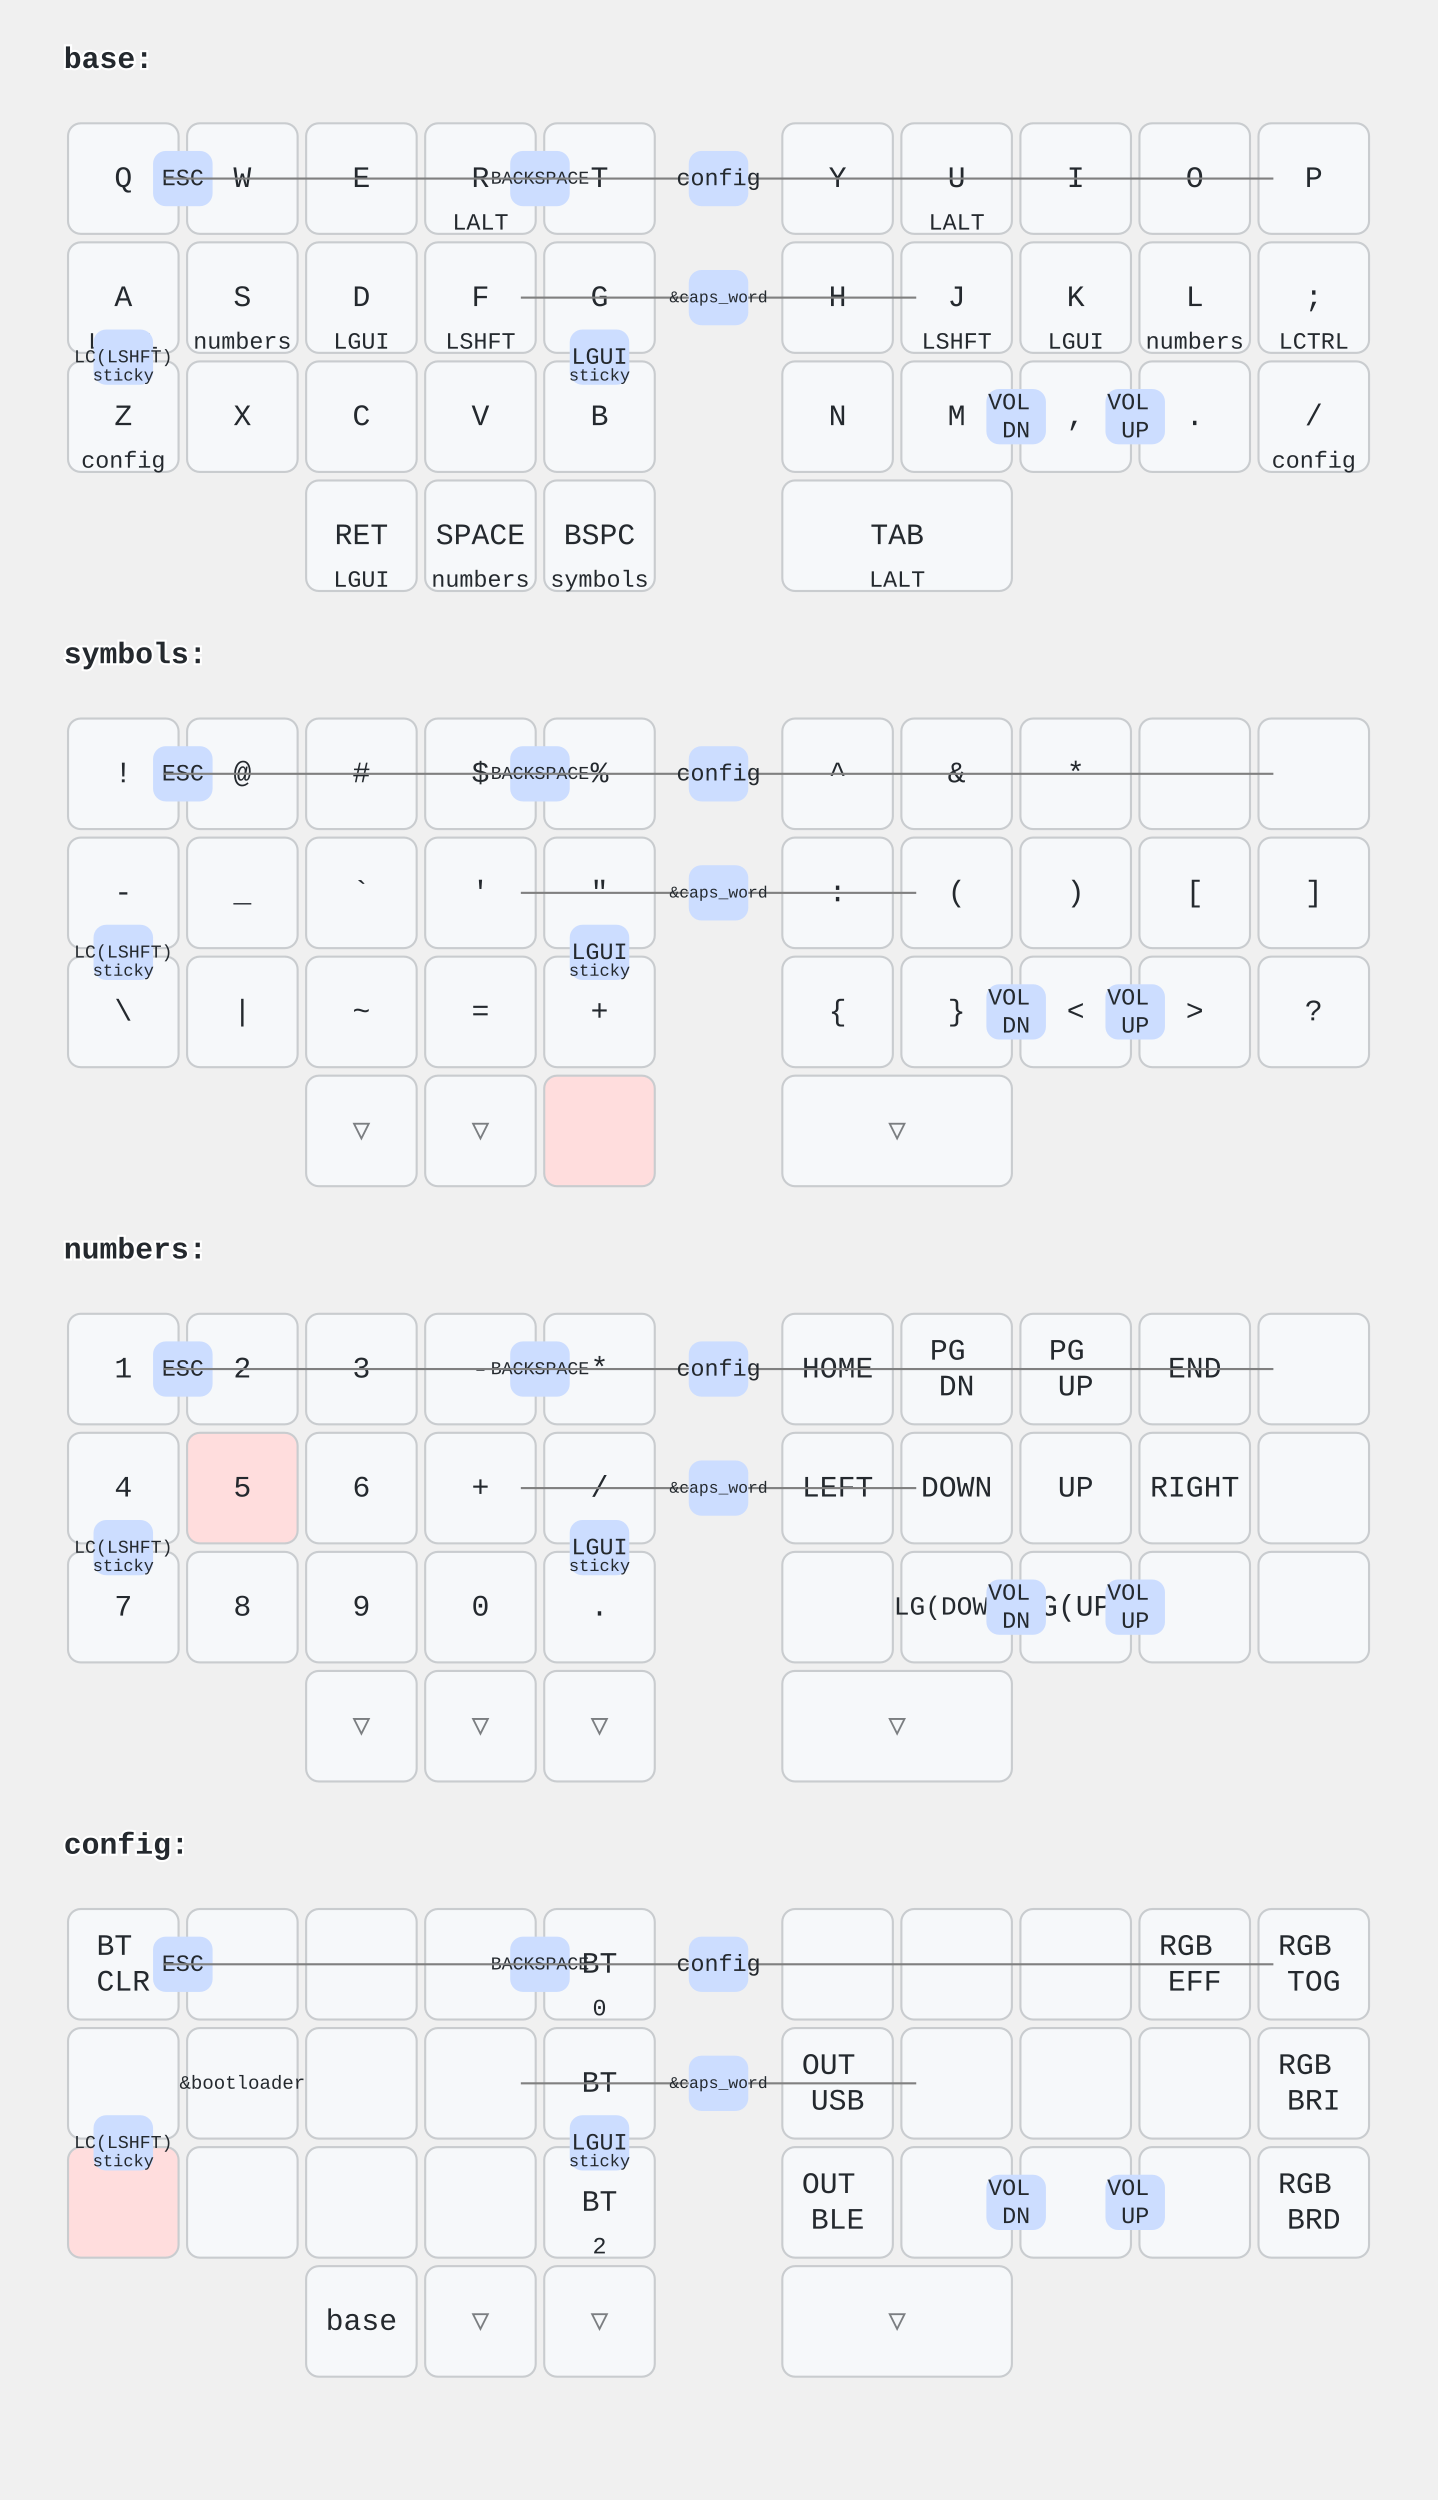
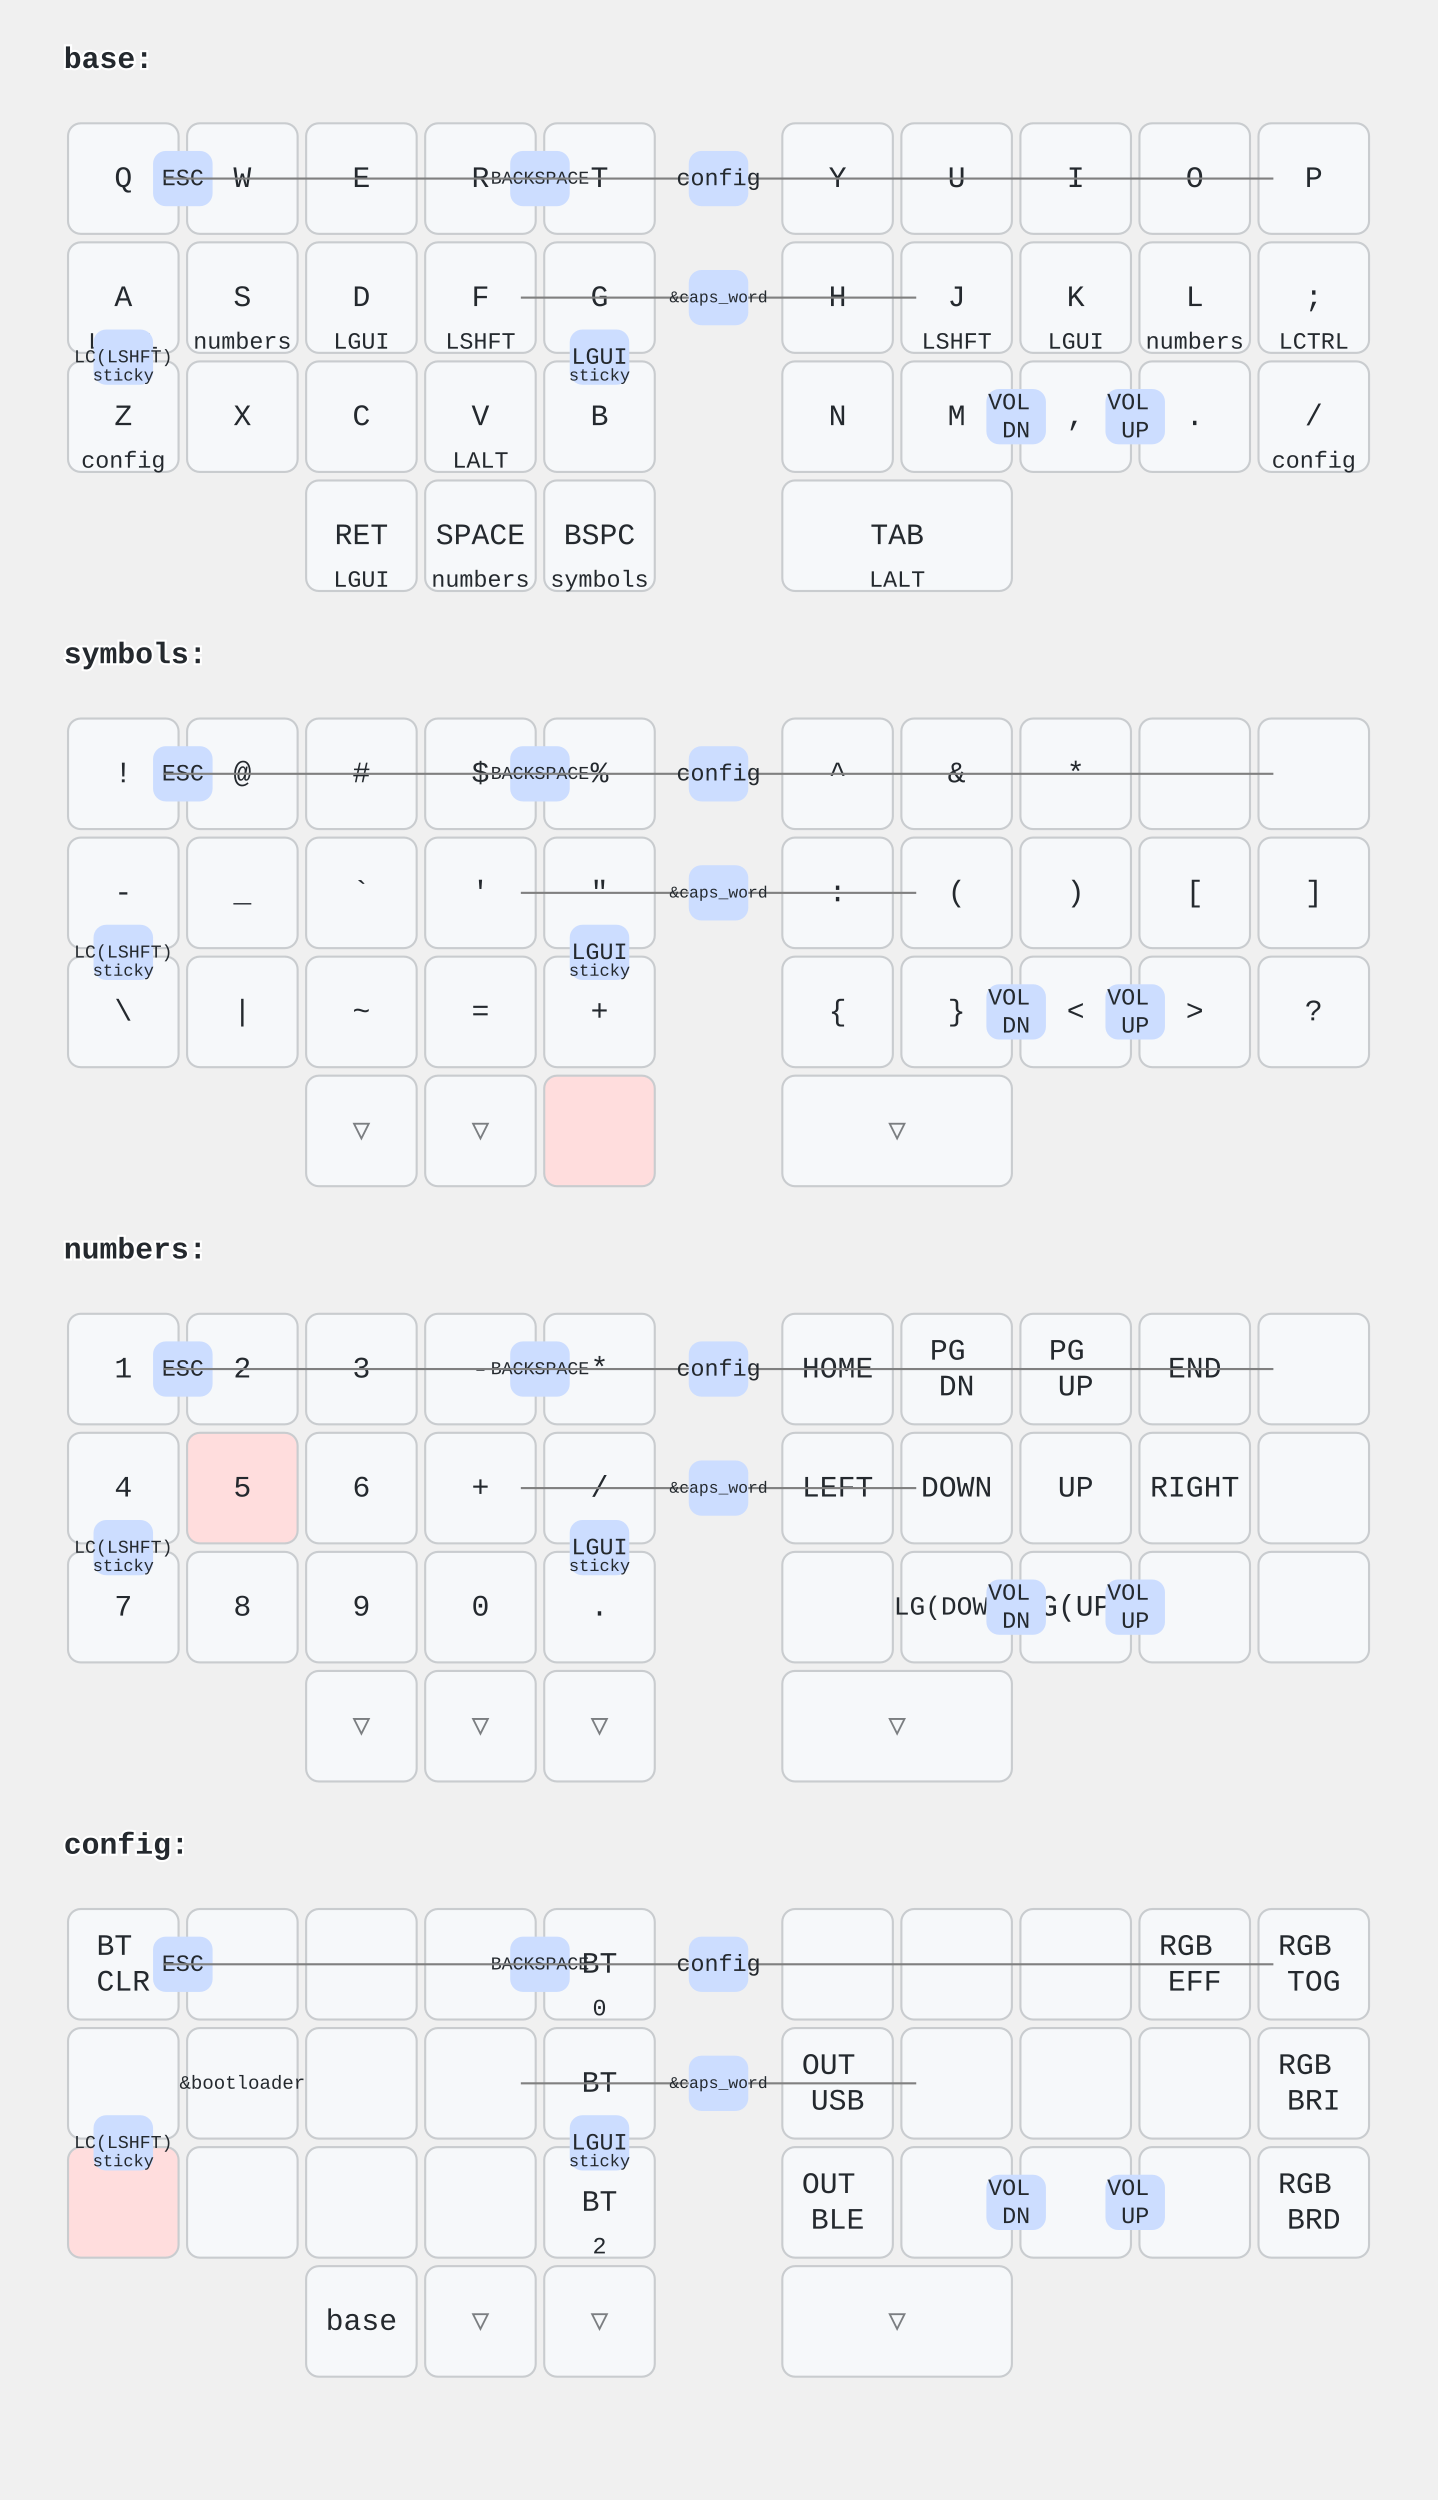
<svg xmlns="http://www.w3.org/2000/svg" width="676" height="1176" viewBox="0 0 676 1176" class="keymap">
  <style>/* inherit to force styles through use tags */
svg path {
    fill: inherit;
}

/* font and background color specifications */
svg.keymap {
    font-family: SFMono-Regular,Consolas,Liberation Mono,Menlo,monospace;
    font-size: 14px;
    font-kerning: normal;
    text-rendering: optimizeLegibility;
    fill: #24292e;
}

/* default key styling */
rect.key {
    fill: #f6f8fa;
    stroke: #c9cccf;
    stroke-width: 1;
}

/* default key side styling, only used is draw_key_sides is set */
rect.side {
    filter: brightness(90%);
}

/* color accent for combo boxes */
rect.combo, rect.combo-separate {
    fill: #cdf;
}

/* color accent for held keys */
rect.held, rect.combo.held {
    fill: #fdd;
}

/* color accent for ghost (optional) keys */
rect.ghost, rect.combo.ghost {
    stroke-dasharray: 4, 4;
    stroke-width: 2;
}

text {
    text-anchor: middle;
    dominant-baseline: middle;
}

/* styling for layer labels */
text.label {
    font-weight: bold;
    text-anchor: start;
    stroke: white;
    stroke-width: 2;
    paint-order: stroke;
}

/* styling for combo tap, and key hold/shifted label text */
text.combo, text.hold, text.shifted {
    font-size: 11px;
}

text.hold {
    text-anchor: middle;
    dominant-baseline: auto;
}

text.shifted {
    text-anchor: middle;
    dominant-baseline: hanging;
}

/* styling for hold/shifted label text in combo box */
text.combo.hold, text.combo.shifted {
    font-size: 8px;
}

/* lighter symbol for transparent keys */
text.trans {
    fill: #7b7e81;
}

/* styling for combo dendrons */
path.combo {
    stroke-width: 1;
    stroke: gray;
    fill: none;
}

/* Start Tabler Icons Cleanup */
/* cannot use height/width with glyphs */
.icon-tabler &gt; path {
    fill: inherit;
    stroke: inherit;
    stroke-width: 2;
}
/* hide tabler's default box */
.icon-tabler &gt; path[stroke="none"][fill="none"] {
    visibility: hidden;
}
/* End Tabler Icons Cleanup */
</style>
  <g transform="translate(30, 0)" class="layer-base">
    <text x="0" y="28" class="label">base:</text>
    <g transform="translate(0, 56)">
      <g transform="translate(28, 28)" class="key keypos-0">
        <rect rx="6" ry="6" x="-26" y="-26" width="52" height="52" class="key" />
        <text x="0" y="0" class="key tap">Q</text>
      </g>
      <g transform="translate(84, 28)" class="key keypos-1">
        <rect rx="6" ry="6" x="-26" y="-26" width="52" height="52" class="key" />
        <text x="0" y="0" class="key tap">W</text>
      </g>
      <g transform="translate(140, 28)" class="key keypos-2">
        <rect rx="6" ry="6" x="-26" y="-26" width="52" height="52" class="key" />
        <text x="0" y="0" class="key tap">E</text>
      </g>
      <g transform="translate(196, 28)" class="key keypos-3">
        <rect rx="6" ry="6" x="-26" y="-26" width="52" height="52" class="key" />
        <text x="0" y="0" class="key tap">R</text>
-         <text x="0" y="24" class="key hold">LALT</text>
      </g>
      <g transform="translate(252, 28)" class="key keypos-4">
        <rect rx="6" ry="6" x="-26" y="-26" width="52" height="52" class="key" />
        <text x="0" y="0" class="key tap">T</text>
      </g>
      <g transform="translate(364, 28)" class="key keypos-5">
        <rect rx="6" ry="6" x="-26" y="-26" width="52" height="52" class="key" />
        <text x="0" y="0" class="key tap">Y</text>
      </g>
      <g transform="translate(420, 28)" class="key keypos-6">
        <rect rx="6" ry="6" x="-26" y="-26" width="52" height="52" class="key" />
        <text x="0" y="0" class="key tap">U</text>
-         <text x="0" y="24" class="key hold">LALT</text>
      </g>
      <g transform="translate(476, 28)" class="key keypos-7">
        <rect rx="6" ry="6" x="-26" y="-26" width="52" height="52" class="key" />
        <text x="0" y="0" class="key tap">I</text>
      </g>
      <g transform="translate(532, 28)" class="key keypos-8">
        <rect rx="6" ry="6" x="-26" y="-26" width="52" height="52" class="key" />
        <text x="0" y="0" class="key tap">O</text>
      </g>
      <g transform="translate(588, 28)" class="key keypos-9">
        <rect rx="6" ry="6" x="-26" y="-26" width="52" height="52" class="key" />
        <text x="0" y="0" class="key tap">P</text>
      </g>
      <g transform="translate(28, 84)" class="key keypos-10">
        <rect rx="6" ry="6" x="-26" y="-26" width="52" height="52" class="key" />
        <text x="0" y="0" class="key tap">A</text>
        <text x="0" y="24" class="key hold">LCTRL</text>
      </g>
      <g transform="translate(84, 84)" class="key keypos-11">
        <rect rx="6" ry="6" x="-26" y="-26" width="52" height="52" class="key" />
        <text x="0" y="0" class="key tap">S</text>
        <text x="0" y="24" class="key hold">numbers</text>
      </g>
      <g transform="translate(140, 84)" class="key keypos-12">
        <rect rx="6" ry="6" x="-26" y="-26" width="52" height="52" class="key" />
        <text x="0" y="0" class="key tap">D</text>
        <text x="0" y="24" class="key hold">LGUI</text>
      </g>
      <g transform="translate(196, 84)" class="key keypos-13">
        <rect rx="6" ry="6" x="-26" y="-26" width="52" height="52" class="key" />
        <text x="0" y="0" class="key tap">F</text>
        <text x="0" y="24" class="key hold">LSHFT</text>
      </g>
      <g transform="translate(252, 84)" class="key keypos-14">
        <rect rx="6" ry="6" x="-26" y="-26" width="52" height="52" class="key" />
        <text x="0" y="0" class="key tap">G</text>
      </g>
      <g transform="translate(364, 84)" class="key keypos-15">
        <rect rx="6" ry="6" x="-26" y="-26" width="52" height="52" class="key" />
        <text x="0" y="0" class="key tap">H</text>
      </g>
      <g transform="translate(420, 84)" class="key keypos-16">
        <rect rx="6" ry="6" x="-26" y="-26" width="52" height="52" class="key" />
        <text x="0" y="0" class="key tap">J</text>
        <text x="0" y="24" class="key hold">LSHFT</text>
      </g>
      <g transform="translate(476, 84)" class="key keypos-17">
        <rect rx="6" ry="6" x="-26" y="-26" width="52" height="52" class="key" />
        <text x="0" y="0" class="key tap">K</text>
        <text x="0" y="24" class="key hold">LGUI</text>
      </g>
      <g transform="translate(532, 84)" class="key keypos-18">
        <rect rx="6" ry="6" x="-26" y="-26" width="52" height="52" class="key" />
        <text x="0" y="0" class="key tap">L</text>
        <text x="0" y="24" class="key hold">numbers</text>
      </g>
      <g transform="translate(588, 84)" class="key keypos-19">
        <rect rx="6" ry="6" x="-26" y="-26" width="52" height="52" class="key" />
        <text x="0" y="0" class="key tap">;</text>
        <text x="0" y="24" class="key hold">LCTRL</text>
      </g>
      <g transform="translate(28, 140)" class="key keypos-20">
        <rect rx="6" ry="6" x="-26" y="-26" width="52" height="52" class="key" />
        <text x="0" y="0" class="key tap">Z</text>
        <text x="0" y="24" class="key hold">config</text>
      </g>
      <g transform="translate(84, 140)" class="key keypos-21">
        <rect rx="6" ry="6" x="-26" y="-26" width="52" height="52" class="key" />
        <text x="0" y="0" class="key tap">X</text>
      </g>
      <g transform="translate(140, 140)" class="key keypos-22">
        <rect rx="6" ry="6" x="-26" y="-26" width="52" height="52" class="key" />
        <text x="0" y="0" class="key tap">C</text>
      </g>
      <g transform="translate(196, 140)" class="key keypos-23">
        <rect rx="6" ry="6" x="-26" y="-26" width="52" height="52" class="key" />
        <text x="0" y="0" class="key tap">V</text>
+         <text x="0" y="24" class="key hold">LALT</text>
      </g>
      <g transform="translate(252, 140)" class="key keypos-24">
        <rect rx="6" ry="6" x="-26" y="-26" width="52" height="52" class="key" />
        <text x="0" y="0" class="key tap">B</text>
      </g>
      <g transform="translate(364, 140)" class="key keypos-25">
        <rect rx="6" ry="6" x="-26" y="-26" width="52" height="52" class="key" />
        <text x="0" y="0" class="key tap">N</text>
      </g>
      <g transform="translate(420, 140)" class="key keypos-26">
        <rect rx="6" ry="6" x="-26" y="-26" width="52" height="52" class="key" />
        <text x="0" y="0" class="key tap">M</text>
      </g>
      <g transform="translate(476, 140)" class="key keypos-27">
        <rect rx="6" ry="6" x="-26" y="-26" width="52" height="52" class="key" />
        <text x="0" y="0" class="key tap">,</text>
      </g>
      <g transform="translate(532, 140)" class="key keypos-28">
        <rect rx="6" ry="6" x="-26" y="-26" width="52" height="52" class="key" />
        <text x="0" y="0" class="key tap">.</text>
      </g>
      <g transform="translate(588, 140)" class="key keypos-29">
        <rect rx="6" ry="6" x="-26" y="-26" width="52" height="52" class="key" />
        <text x="0" y="0" class="key tap">/</text>
        <text x="0" y="24" class="key hold">config</text>
      </g>
      <g transform="translate(140, 196)" class="key keypos-30">
        <rect rx="6" ry="6" x="-26" y="-26" width="52" height="52" class="key" />
        <text x="0" y="0" class="key tap">RET</text>
        <text x="0" y="24" class="key hold">LGUI</text>
      </g>
      <g transform="translate(196, 196)" class="key keypos-31">
        <rect rx="6" ry="6" x="-26" y="-26" width="52" height="52" class="key" />
        <text x="0" y="0" class="key tap">SPACE</text>
        <text x="0" y="24" class="key hold">numbers</text>
      </g>
      <g transform="translate(252, 196)" class="key keypos-32">
        <rect rx="6" ry="6" x="-26" y="-26" width="52" height="52" class="key" />
        <text x="0" y="0" class="key tap">BSPC</text>
        <text x="0" y="24" class="key hold">symbols</text>
      </g>
      <g transform="translate(392, 196)" class="key keypos-33">
        <rect rx="6" ry="6" x="-54" y="-26" width="108" height="52" class="key" />
        <text x="0" y="0" class="key tap">TAB</text>
        <text x="0" y="24" class="key hold">LALT</text>
      </g>
      <g class="combo combopos-0">
        <rect rx="6" ry="6" x="42" y="15" width="28" height="26" class="combo" />
        <text x="56" y="28" class="combo tap">ESC</text>
      </g>
      <g class="combo combopos-1">
        <rect rx="6" ry="6" x="238" y="99" width="28" height="26" class="combo" />
        <text x="252" y="112" class="combo tap">LGUI</text>
        <text x="252" y="123" class="combo hold">sticky</text>
      </g>
      <g class="combo combopos-2">
        <rect rx="6" ry="6" x="210" y="15" width="28" height="26" class="combo" />
        <text x="224" y="28" class="combo tap">
          <tspan style="font-size: 78%">BACKSPACE</tspan>
        </text>
      </g>
      <g class="combo combopos-3">
        <rect rx="6" ry="6" x="434" y="127" width="28" height="26" class="combo" />
        <text x="448" y="140" class="combo tap">
          <tspan x="448" dy="-0.6em">VOL</tspan>
          <tspan x="448" dy="1.2em">DN</tspan>
        </text>
      </g>
      <g class="combo combopos-4">
        <rect rx="6" ry="6" x="490" y="127" width="28" height="26" class="combo" />
        <text x="504" y="140" class="combo tap">
          <tspan x="504" dy="-0.6em">VOL</tspan>
          <tspan x="504" dy="1.2em">UP</tspan>
        </text>
      </g>
      <g class="combo combopos-5">
        <path d="M308,84 l-93,0" class="combo" />
        <path d="M308,84 l93,0" class="combo" />
        <rect rx="6" ry="6" x="294" y="71" width="28" height="26" class="combo" />
        <text x="308" y="84" class="combo tap">
          <tspan style="font-size: 70%">&amp;caps_word</tspan>
        </text>
      </g>
      <g class="combo combopos-6">
        <rect rx="6" ry="6" x="14" y="99" width="28" height="26" class="combo" />
        <text x="28" y="112" class="combo tap">
          <tspan style="font-size: 78%">LC(LSHFT)</tspan>
        </text>
        <text x="28" y="123" class="combo hold">sticky</text>
      </g>
      <g class="combo combopos-7">
        <path d="M308,28 l-261,0" class="combo" />
        <path d="M308,28 l261,0" class="combo" />
        <rect rx="6" ry="6" x="294" y="15" width="28" height="26" class="combo" />
        <text x="308" y="28" class="combo tap">config</text>
      </g>
    </g>
  </g>
  <g transform="translate(30, 280)" class="layer-symbols">
    <text x="0" y="28" class="label">symbols:</text>
    <g transform="translate(0, 56)">
      <g transform="translate(28, 28)" class="key keypos-0">
        <rect rx="6" ry="6" x="-26" y="-26" width="52" height="52" class="key" />
        <text x="0" y="0" class="key tap">!</text>
      </g>
      <g transform="translate(84, 28)" class="key keypos-1">
        <rect rx="6" ry="6" x="-26" y="-26" width="52" height="52" class="key" />
        <text x="0" y="0" class="key tap">@</text>
      </g>
      <g transform="translate(140, 28)" class="key keypos-2">
        <rect rx="6" ry="6" x="-26" y="-26" width="52" height="52" class="key" />
        <text x="0" y="0" class="key tap">#</text>
      </g>
      <g transform="translate(196, 28)" class="key keypos-3">
        <rect rx="6" ry="6" x="-26" y="-26" width="52" height="52" class="key" />
        <text x="0" y="0" class="key tap">$</text>
      </g>
      <g transform="translate(252, 28)" class="key keypos-4">
        <rect rx="6" ry="6" x="-26" y="-26" width="52" height="52" class="key" />
        <text x="0" y="0" class="key tap">%</text>
      </g>
      <g transform="translate(364, 28)" class="key keypos-5">
        <rect rx="6" ry="6" x="-26" y="-26" width="52" height="52" class="key" />
        <text x="0" y="0" class="key tap">^</text>
      </g>
      <g transform="translate(420, 28)" class="key keypos-6">
        <rect rx="6" ry="6" x="-26" y="-26" width="52" height="52" class="key" />
        <text x="0" y="0" class="key tap">&amp;</text>
      </g>
      <g transform="translate(476, 28)" class="key keypos-7">
        <rect rx="6" ry="6" x="-26" y="-26" width="52" height="52" class="key" />
        <text x="0" y="0" class="key tap">*</text>
      </g>
      <g transform="translate(532, 28)" class="key keypos-8">
        <rect rx="6" ry="6" x="-26" y="-26" width="52" height="52" class="key" />
      </g>
      <g transform="translate(588, 28)" class="key keypos-9">
        <rect rx="6" ry="6" x="-26" y="-26" width="52" height="52" class="key" />
      </g>
      <g transform="translate(28, 84)" class="key keypos-10">
        <rect rx="6" ry="6" x="-26" y="-26" width="52" height="52" class="key" />
        <text x="0" y="0" class="key tap">-</text>
      </g>
      <g transform="translate(84, 84)" class="key keypos-11">
        <rect rx="6" ry="6" x="-26" y="-26" width="52" height="52" class="key" />
        <text x="0" y="0" class="key tap">_</text>
      </g>
      <g transform="translate(140, 84)" class="key keypos-12">
        <rect rx="6" ry="6" x="-26" y="-26" width="52" height="52" class="key" />
        <text x="0" y="0" class="key tap">`</text>
      </g>
      <g transform="translate(196, 84)" class="key keypos-13">
        <rect rx="6" ry="6" x="-26" y="-26" width="52" height="52" class="key" />
        <text x="0" y="0" class="key tap">'</text>
      </g>
      <g transform="translate(252, 84)" class="key keypos-14">
        <rect rx="6" ry="6" x="-26" y="-26" width="52" height="52" class="key" />
        <text x="0" y="0" class="key tap">"</text>
      </g>
      <g transform="translate(364, 84)" class="key keypos-15">
        <rect rx="6" ry="6" x="-26" y="-26" width="52" height="52" class="key" />
        <text x="0" y="0" class="key tap">:</text>
      </g>
      <g transform="translate(420, 84)" class="key keypos-16">
        <rect rx="6" ry="6" x="-26" y="-26" width="52" height="52" class="key" />
        <text x="0" y="0" class="key tap">(</text>
      </g>
      <g transform="translate(476, 84)" class="key keypos-17">
        <rect rx="6" ry="6" x="-26" y="-26" width="52" height="52" class="key" />
        <text x="0" y="0" class="key tap">)</text>
      </g>
      <g transform="translate(532, 84)" class="key keypos-18">
        <rect rx="6" ry="6" x="-26" y="-26" width="52" height="52" class="key" />
        <text x="0" y="0" class="key tap">[</text>
      </g>
      <g transform="translate(588, 84)" class="key keypos-19">
        <rect rx="6" ry="6" x="-26" y="-26" width="52" height="52" class="key" />
        <text x="0" y="0" class="key tap">]</text>
      </g>
      <g transform="translate(28, 140)" class="key keypos-20">
        <rect rx="6" ry="6" x="-26" y="-26" width="52" height="52" class="key" />
        <text x="0" y="0" class="key tap">\</text>
      </g>
      <g transform="translate(84, 140)" class="key keypos-21">
        <rect rx="6" ry="6" x="-26" y="-26" width="52" height="52" class="key" />
        <text x="0" y="0" class="key tap">|</text>
      </g>
      <g transform="translate(140, 140)" class="key keypos-22">
        <rect rx="6" ry="6" x="-26" y="-26" width="52" height="52" class="key" />
        <text x="0" y="0" class="key tap">~</text>
      </g>
      <g transform="translate(196, 140)" class="key keypos-23">
        <rect rx="6" ry="6" x="-26" y="-26" width="52" height="52" class="key" />
        <text x="0" y="0" class="key tap">=</text>
      </g>
      <g transform="translate(252, 140)" class="key keypos-24">
        <rect rx="6" ry="6" x="-26" y="-26" width="52" height="52" class="key" />
        <text x="0" y="0" class="key tap">+</text>
      </g>
      <g transform="translate(364, 140)" class="key keypos-25">
        <rect rx="6" ry="6" x="-26" y="-26" width="52" height="52" class="key" />
        <text x="0" y="0" class="key tap">{</text>
      </g>
      <g transform="translate(420, 140)" class="key keypos-26">
        <rect rx="6" ry="6" x="-26" y="-26" width="52" height="52" class="key" />
        <text x="0" y="0" class="key tap">}</text>
      </g>
      <g transform="translate(476, 140)" class="key keypos-27">
        <rect rx="6" ry="6" x="-26" y="-26" width="52" height="52" class="key" />
        <text x="0" y="0" class="key tap">&lt;</text>
      </g>
      <g transform="translate(532, 140)" class="key keypos-28">
        <rect rx="6" ry="6" x="-26" y="-26" width="52" height="52" class="key" />
        <text x="0" y="0" class="key tap">&gt;</text>
      </g>
      <g transform="translate(588, 140)" class="key keypos-29">
        <rect rx="6" ry="6" x="-26" y="-26" width="52" height="52" class="key" />
        <text x="0" y="0" class="key tap">?</text>
      </g>
      <g transform="translate(140, 196)" class="key trans keypos-30">
        <rect rx="6" ry="6" x="-26" y="-26" width="52" height="52" class="key trans" />
        <text x="0" y="0" class="key trans tap">▽</text>
      </g>
      <g transform="translate(196, 196)" class="key trans keypos-31">
        <rect rx="6" ry="6" x="-26" y="-26" width="52" height="52" class="key trans" />
        <text x="0" y="0" class="key trans tap">▽</text>
      </g>
      <g transform="translate(252, 196)" class="key held keypos-32">
        <rect rx="6" ry="6" x="-26" y="-26" width="52" height="52" class="key held" />
      </g>
      <g transform="translate(392, 196)" class="key trans keypos-33">
        <rect rx="6" ry="6" x="-54" y="-26" width="108" height="52" class="key trans" />
        <text x="0" y="0" class="key trans tap">▽</text>
      </g>
      <g class="combo combopos-0">
        <rect rx="6" ry="6" x="42" y="15" width="28" height="26" class="combo" />
        <text x="56" y="28" class="combo tap">ESC</text>
      </g>
      <g class="combo combopos-1">
        <rect rx="6" ry="6" x="238" y="99" width="28" height="26" class="combo" />
        <text x="252" y="112" class="combo tap">LGUI</text>
        <text x="252" y="123" class="combo hold">sticky</text>
      </g>
      <g class="combo combopos-2">
        <rect rx="6" ry="6" x="210" y="15" width="28" height="26" class="combo" />
        <text x="224" y="28" class="combo tap">
          <tspan style="font-size: 78%">BACKSPACE</tspan>
        </text>
      </g>
      <g class="combo combopos-3">
        <rect rx="6" ry="6" x="434" y="127" width="28" height="26" class="combo" />
        <text x="448" y="140" class="combo tap">
          <tspan x="448" dy="-0.6em">VOL</tspan>
          <tspan x="448" dy="1.2em">DN</tspan>
        </text>
      </g>
      <g class="combo combopos-4">
        <rect rx="6" ry="6" x="490" y="127" width="28" height="26" class="combo" />
        <text x="504" y="140" class="combo tap">
          <tspan x="504" dy="-0.6em">VOL</tspan>
          <tspan x="504" dy="1.2em">UP</tspan>
        </text>
      </g>
      <g class="combo combopos-5">
        <path d="M308,84 l-93,0" class="combo" />
        <path d="M308,84 l93,0" class="combo" />
        <rect rx="6" ry="6" x="294" y="71" width="28" height="26" class="combo" />
        <text x="308" y="84" class="combo tap">
          <tspan style="font-size: 70%">&amp;caps_word</tspan>
        </text>
      </g>
      <g class="combo combopos-6">
        <rect rx="6" ry="6" x="14" y="99" width="28" height="26" class="combo" />
        <text x="28" y="112" class="combo tap">
          <tspan style="font-size: 78%">LC(LSHFT)</tspan>
        </text>
        <text x="28" y="123" class="combo hold">sticky</text>
      </g>
      <g class="combo combopos-7">
        <path d="M308,28 l-261,0" class="combo" />
        <path d="M308,28 l261,0" class="combo" />
        <rect rx="6" ry="6" x="294" y="15" width="28" height="26" class="combo" />
        <text x="308" y="28" class="combo tap">config</text>
      </g>
    </g>
  </g>
  <g transform="translate(30, 560)" class="layer-numbers">
    <text x="0" y="28" class="label">numbers:</text>
    <g transform="translate(0, 56)">
      <g transform="translate(28, 28)" class="key keypos-0">
        <rect rx="6" ry="6" x="-26" y="-26" width="52" height="52" class="key" />
        <text x="0" y="0" class="key tap">1</text>
      </g>
      <g transform="translate(84, 28)" class="key keypos-1">
        <rect rx="6" ry="6" x="-26" y="-26" width="52" height="52" class="key" />
        <text x="0" y="0" class="key tap">2</text>
      </g>
      <g transform="translate(140, 28)" class="key keypos-2">
        <rect rx="6" ry="6" x="-26" y="-26" width="52" height="52" class="key" />
        <text x="0" y="0" class="key tap">3</text>
      </g>
      <g transform="translate(196, 28)" class="key keypos-3">
        <rect rx="6" ry="6" x="-26" y="-26" width="52" height="52" class="key" />
        <text x="0" y="0" class="key tap">-</text>
      </g>
      <g transform="translate(252, 28)" class="key keypos-4">
        <rect rx="6" ry="6" x="-26" y="-26" width="52" height="52" class="key" />
        <text x="0" y="0" class="key tap">*</text>
      </g>
      <g transform="translate(364, 28)" class="key keypos-5">
        <rect rx="6" ry="6" x="-26" y="-26" width="52" height="52" class="key" />
        <text x="0" y="0" class="key tap">HOME</text>
      </g>
      <g transform="translate(420, 28)" class="key keypos-6">
        <rect rx="6" ry="6" x="-26" y="-26" width="52" height="52" class="key" />
        <text x="0" y="0" class="key tap">
          <tspan x="0" dy="-0.6em">PG</tspan>
          <tspan x="0" dy="1.2em">DN</tspan>
        </text>
      </g>
      <g transform="translate(476, 28)" class="key keypos-7">
        <rect rx="6" ry="6" x="-26" y="-26" width="52" height="52" class="key" />
        <text x="0" y="0" class="key tap">
          <tspan x="0" dy="-0.6em">PG</tspan>
          <tspan x="0" dy="1.2em">UP</tspan>
        </text>
      </g>
      <g transform="translate(532, 28)" class="key keypos-8">
        <rect rx="6" ry="6" x="-26" y="-26" width="52" height="52" class="key" />
        <text x="0" y="0" class="key tap">END</text>
      </g>
      <g transform="translate(588, 28)" class="key keypos-9">
        <rect rx="6" ry="6" x="-26" y="-26" width="52" height="52" class="key" />
      </g>
      <g transform="translate(28, 84)" class="key keypos-10">
        <rect rx="6" ry="6" x="-26" y="-26" width="52" height="52" class="key" />
        <text x="0" y="0" class="key tap">4</text>
      </g>
      <g transform="translate(84, 84)" class="key held keypos-11">
        <rect rx="6" ry="6" x="-26" y="-26" width="52" height="52" class="key held" />
        <text x="0" y="0" class="key held tap">5</text>
      </g>
      <g transform="translate(140, 84)" class="key keypos-12">
        <rect rx="6" ry="6" x="-26" y="-26" width="52" height="52" class="key" />
        <text x="0" y="0" class="key tap">6</text>
      </g>
      <g transform="translate(196, 84)" class="key keypos-13">
        <rect rx="6" ry="6" x="-26" y="-26" width="52" height="52" class="key" />
        <text x="0" y="0" class="key tap">+</text>
      </g>
      <g transform="translate(252, 84)" class="key keypos-14">
        <rect rx="6" ry="6" x="-26" y="-26" width="52" height="52" class="key" />
        <text x="0" y="0" class="key tap">/</text>
      </g>
      <g transform="translate(364, 84)" class="key keypos-15">
        <rect rx="6" ry="6" x="-26" y="-26" width="52" height="52" class="key" />
        <text x="0" y="0" class="key tap">LEFT</text>
      </g>
      <g transform="translate(420, 84)" class="key keypos-16">
        <rect rx="6" ry="6" x="-26" y="-26" width="52" height="52" class="key" />
        <text x="0" y="0" class="key tap">DOWN</text>
      </g>
      <g transform="translate(476, 84)" class="key keypos-17">
        <rect rx="6" ry="6" x="-26" y="-26" width="52" height="52" class="key" />
        <text x="0" y="0" class="key tap">UP</text>
      </g>
      <g transform="translate(532, 84)" class="key keypos-18">
        <rect rx="6" ry="6" x="-26" y="-26" width="52" height="52" class="key" />
        <text x="0" y="0" class="key tap">RIGHT</text>
      </g>
      <g transform="translate(588, 84)" class="key keypos-19">
        <rect rx="6" ry="6" x="-26" y="-26" width="52" height="52" class="key" />
      </g>
      <g transform="translate(28, 140)" class="key keypos-20">
        <rect rx="6" ry="6" x="-26" y="-26" width="52" height="52" class="key" />
        <text x="0" y="0" class="key tap">7</text>
      </g>
      <g transform="translate(84, 140)" class="key keypos-21">
        <rect rx="6" ry="6" x="-26" y="-26" width="52" height="52" class="key" />
        <text x="0" y="0" class="key tap">8</text>
      </g>
      <g transform="translate(140, 140)" class="key keypos-22">
        <rect rx="6" ry="6" x="-26" y="-26" width="52" height="52" class="key" />
        <text x="0" y="0" class="key tap">9</text>
      </g>
      <g transform="translate(196, 140)" class="key keypos-23">
        <rect rx="6" ry="6" x="-26" y="-26" width="52" height="52" class="key" />
        <text x="0" y="0" class="key tap">0</text>
      </g>
      <g transform="translate(252, 140)" class="key keypos-24">
        <rect rx="6" ry="6" x="-26" y="-26" width="52" height="52" class="key" />
        <text x="0" y="0" class="key tap">.</text>
      </g>
      <g transform="translate(364, 140)" class="key keypos-25">
        <rect rx="6" ry="6" x="-26" y="-26" width="52" height="52" class="key" />
      </g>
      <g transform="translate(420, 140)" class="key keypos-26">
        <rect rx="6" ry="6" x="-26" y="-26" width="52" height="52" class="key" />
        <text x="0" y="0" class="key tap">
          <tspan style="font-size: 88%">LG(DOWN)</tspan>
        </text>
      </g>
      <g transform="translate(476, 140)" class="key keypos-27">
        <rect rx="6" ry="6" x="-26" y="-26" width="52" height="52" class="key" />
        <text x="0" y="0" class="key tap">LG(UP)</text>
      </g>
      <g transform="translate(532, 140)" class="key keypos-28">
        <rect rx="6" ry="6" x="-26" y="-26" width="52" height="52" class="key" />
      </g>
      <g transform="translate(588, 140)" class="key keypos-29">
        <rect rx="6" ry="6" x="-26" y="-26" width="52" height="52" class="key" />
      </g>
      <g transform="translate(140, 196)" class="key trans keypos-30">
        <rect rx="6" ry="6" x="-26" y="-26" width="52" height="52" class="key trans" />
        <text x="0" y="0" class="key trans tap">▽</text>
      </g>
      <g transform="translate(196, 196)" class="key trans keypos-31">
        <rect rx="6" ry="6" x="-26" y="-26" width="52" height="52" class="key trans" />
        <text x="0" y="0" class="key trans tap">▽</text>
      </g>
      <g transform="translate(252, 196)" class="key trans keypos-32">
        <rect rx="6" ry="6" x="-26" y="-26" width="52" height="52" class="key trans" />
        <text x="0" y="0" class="key trans tap">▽</text>
      </g>
      <g transform="translate(392, 196)" class="key trans keypos-33">
        <rect rx="6" ry="6" x="-54" y="-26" width="108" height="52" class="key trans" />
        <text x="0" y="0" class="key trans tap">▽</text>
      </g>
      <g class="combo combopos-0">
        <rect rx="6" ry="6" x="42" y="15" width="28" height="26" class="combo" />
        <text x="56" y="28" class="combo tap">ESC</text>
      </g>
      <g class="combo combopos-1">
        <rect rx="6" ry="6" x="238" y="99" width="28" height="26" class="combo" />
        <text x="252" y="112" class="combo tap">LGUI</text>
        <text x="252" y="123" class="combo hold">sticky</text>
      </g>
      <g class="combo combopos-2">
        <rect rx="6" ry="6" x="210" y="15" width="28" height="26" class="combo" />
        <text x="224" y="28" class="combo tap">
          <tspan style="font-size: 78%">BACKSPACE</tspan>
        </text>
      </g>
      <g class="combo combopos-3">
        <rect rx="6" ry="6" x="434" y="127" width="28" height="26" class="combo" />
        <text x="448" y="140" class="combo tap">
          <tspan x="448" dy="-0.6em">VOL</tspan>
          <tspan x="448" dy="1.2em">DN</tspan>
        </text>
      </g>
      <g class="combo combopos-4">
        <rect rx="6" ry="6" x="490" y="127" width="28" height="26" class="combo" />
        <text x="504" y="140" class="combo tap">
          <tspan x="504" dy="-0.6em">VOL</tspan>
          <tspan x="504" dy="1.2em">UP</tspan>
        </text>
      </g>
      <g class="combo combopos-5">
        <path d="M308,84 l-93,0" class="combo" />
        <path d="M308,84 l93,0" class="combo" />
        <rect rx="6" ry="6" x="294" y="71" width="28" height="26" class="combo" />
        <text x="308" y="84" class="combo tap">
          <tspan style="font-size: 70%">&amp;caps_word</tspan>
        </text>
      </g>
      <g class="combo combopos-6">
        <rect rx="6" ry="6" x="14" y="99" width="28" height="26" class="combo" />
        <text x="28" y="112" class="combo tap">
          <tspan style="font-size: 78%">LC(LSHFT)</tspan>
        </text>
        <text x="28" y="123" class="combo hold">sticky</text>
      </g>
      <g class="combo combopos-7">
        <path d="M308,28 l-261,0" class="combo" />
        <path d="M308,28 l261,0" class="combo" />
        <rect rx="6" ry="6" x="294" y="15" width="28" height="26" class="combo" />
        <text x="308" y="28" class="combo tap">config</text>
      </g>
    </g>
  </g>
  <g transform="translate(30, 840)" class="layer-config">
    <text x="0" y="28" class="label">config:</text>
    <g transform="translate(0, 56)">
      <g transform="translate(28, 28)" class="key keypos-0">
        <rect rx="6" ry="6" x="-26" y="-26" width="52" height="52" class="key" />
        <text x="0" y="0" class="key tap">
          <tspan x="0" dy="-0.6em">BT</tspan>
          <tspan x="0" dy="1.2em">CLR</tspan>
        </text>
      </g>
      <g transform="translate(84, 28)" class="key keypos-1">
        <rect rx="6" ry="6" x="-26" y="-26" width="52" height="52" class="key" />
      </g>
      <g transform="translate(140, 28)" class="key keypos-2">
        <rect rx="6" ry="6" x="-26" y="-26" width="52" height="52" class="key" />
      </g>
      <g transform="translate(196, 28)" class="key keypos-3">
        <rect rx="6" ry="6" x="-26" y="-26" width="52" height="52" class="key" />
      </g>
      <g transform="translate(252, 28)" class="key keypos-4">
        <rect rx="6" ry="6" x="-26" y="-26" width="52" height="52" class="key" />
        <text x="0" y="0" class="key tap">BT</text>
        <text x="0" y="24" class="key hold">0</text>
      </g>
      <g transform="translate(364, 28)" class="key keypos-5">
        <rect rx="6" ry="6" x="-26" y="-26" width="52" height="52" class="key" />
      </g>
      <g transform="translate(420, 28)" class="key keypos-6">
        <rect rx="6" ry="6" x="-26" y="-26" width="52" height="52" class="key" />
      </g>
      <g transform="translate(476, 28)" class="key keypos-7">
        <rect rx="6" ry="6" x="-26" y="-26" width="52" height="52" class="key" />
      </g>
      <g transform="translate(532, 28)" class="key keypos-8">
        <rect rx="6" ry="6" x="-26" y="-26" width="52" height="52" class="key" />
        <text x="0" y="0" class="key tap">
          <tspan x="0" dy="-0.6em">RGB</tspan>
          <tspan x="0" dy="1.2em">EFF</tspan>
        </text>
      </g>
      <g transform="translate(588, 28)" class="key keypos-9">
        <rect rx="6" ry="6" x="-26" y="-26" width="52" height="52" class="key" />
        <text x="0" y="0" class="key tap">
          <tspan x="0" dy="-0.6em">RGB</tspan>
          <tspan x="0" dy="1.2em">TOG</tspan>
        </text>
      </g>
      <g transform="translate(28, 84)" class="key keypos-10">
        <rect rx="6" ry="6" x="-26" y="-26" width="52" height="52" class="key" />
      </g>
      <g transform="translate(84, 84)" class="key keypos-11">
        <rect rx="6" ry="6" x="-26" y="-26" width="52" height="52" class="key" />
        <text x="0" y="0" class="key tap">
          <tspan style="font-size: 64%">&amp;bootloader</tspan>
        </text>
      </g>
      <g transform="translate(140, 84)" class="key keypos-12">
        <rect rx="6" ry="6" x="-26" y="-26" width="52" height="52" class="key" />
      </g>
      <g transform="translate(196, 84)" class="key keypos-13">
        <rect rx="6" ry="6" x="-26" y="-26" width="52" height="52" class="key" />
      </g>
      <g transform="translate(252, 84)" class="key keypos-14">
        <rect rx="6" ry="6" x="-26" y="-26" width="52" height="52" class="key" />
        <text x="0" y="0" class="key tap">BT</text>
        <text x="0" y="24" class="key hold">1</text>
      </g>
      <g transform="translate(364, 84)" class="key keypos-15">
        <rect rx="6" ry="6" x="-26" y="-26" width="52" height="52" class="key" />
        <text x="0" y="0" class="key tap">
          <tspan x="0" dy="-0.6em">OUT</tspan>
          <tspan x="0" dy="1.2em">USB</tspan>
        </text>
      </g>
      <g transform="translate(420, 84)" class="key keypos-16">
        <rect rx="6" ry="6" x="-26" y="-26" width="52" height="52" class="key" />
      </g>
      <g transform="translate(476, 84)" class="key keypos-17">
        <rect rx="6" ry="6" x="-26" y="-26" width="52" height="52" class="key" />
      </g>
      <g transform="translate(532, 84)" class="key keypos-18">
        <rect rx="6" ry="6" x="-26" y="-26" width="52" height="52" class="key" />
      </g>
      <g transform="translate(588, 84)" class="key keypos-19">
        <rect rx="6" ry="6" x="-26" y="-26" width="52" height="52" class="key" />
        <text x="0" y="0" class="key tap">
          <tspan x="0" dy="-0.6em">RGB</tspan>
          <tspan x="0" dy="1.2em">BRI</tspan>
        </text>
      </g>
      <g transform="translate(28, 140)" class="key held keypos-20">
        <rect rx="6" ry="6" x="-26" y="-26" width="52" height="52" class="key held" />
      </g>
      <g transform="translate(84, 140)" class="key keypos-21">
        <rect rx="6" ry="6" x="-26" y="-26" width="52" height="52" class="key" />
      </g>
      <g transform="translate(140, 140)" class="key keypos-22">
        <rect rx="6" ry="6" x="-26" y="-26" width="52" height="52" class="key" />
      </g>
      <g transform="translate(196, 140)" class="key keypos-23">
        <rect rx="6" ry="6" x="-26" y="-26" width="52" height="52" class="key" />
      </g>
      <g transform="translate(252, 140)" class="key keypos-24">
        <rect rx="6" ry="6" x="-26" y="-26" width="52" height="52" class="key" />
        <text x="0" y="0" class="key tap">BT</text>
        <text x="0" y="24" class="key hold">2</text>
      </g>
      <g transform="translate(364, 140)" class="key keypos-25">
        <rect rx="6" ry="6" x="-26" y="-26" width="52" height="52" class="key" />
        <text x="0" y="0" class="key tap">
          <tspan x="0" dy="-0.6em">OUT</tspan>
          <tspan x="0" dy="1.2em">BLE</tspan>
        </text>
      </g>
      <g transform="translate(420, 140)" class="key keypos-26">
        <rect rx="6" ry="6" x="-26" y="-26" width="52" height="52" class="key" />
      </g>
      <g transform="translate(476, 140)" class="key keypos-27">
        <rect rx="6" ry="6" x="-26" y="-26" width="52" height="52" class="key" />
      </g>
      <g transform="translate(532, 140)" class="key keypos-28">
        <rect rx="6" ry="6" x="-26" y="-26" width="52" height="52" class="key" />
      </g>
      <g transform="translate(588, 140)" class="key keypos-29">
        <rect rx="6" ry="6" x="-26" y="-26" width="52" height="52" class="key" />
        <text x="0" y="0" class="key tap">
          <tspan x="0" dy="-0.6em">RGB</tspan>
          <tspan x="0" dy="1.2em">BRD</tspan>
        </text>
      </g>
      <g transform="translate(140, 196)" class="key keypos-30">
        <rect rx="6" ry="6" x="-26" y="-26" width="52" height="52" class="key" />
        <text x="0" y="0" class="key tap">base</text>
      </g>
      <g transform="translate(196, 196)" class="key trans keypos-31">
        <rect rx="6" ry="6" x="-26" y="-26" width="52" height="52" class="key trans" />
        <text x="0" y="0" class="key trans tap">▽</text>
      </g>
      <g transform="translate(252, 196)" class="key trans keypos-32">
        <rect rx="6" ry="6" x="-26" y="-26" width="52" height="52" class="key trans" />
        <text x="0" y="0" class="key trans tap">▽</text>
      </g>
      <g transform="translate(392, 196)" class="key trans keypos-33">
        <rect rx="6" ry="6" x="-54" y="-26" width="108" height="52" class="key trans" />
        <text x="0" y="0" class="key trans tap">▽</text>
      </g>
      <g class="combo combopos-0">
        <rect rx="6" ry="6" x="42" y="15" width="28" height="26" class="combo" />
        <text x="56" y="28" class="combo tap">ESC</text>
      </g>
      <g class="combo combopos-1">
        <rect rx="6" ry="6" x="238" y="99" width="28" height="26" class="combo" />
        <text x="252" y="112" class="combo tap">LGUI</text>
        <text x="252" y="123" class="combo hold">sticky</text>
      </g>
      <g class="combo combopos-2">
        <rect rx="6" ry="6" x="210" y="15" width="28" height="26" class="combo" />
        <text x="224" y="28" class="combo tap">
          <tspan style="font-size: 78%">BACKSPACE</tspan>
        </text>
      </g>
      <g class="combo combopos-3">
        <rect rx="6" ry="6" x="434" y="127" width="28" height="26" class="combo" />
        <text x="448" y="140" class="combo tap">
          <tspan x="448" dy="-0.6em">VOL</tspan>
          <tspan x="448" dy="1.2em">DN</tspan>
        </text>
      </g>
      <g class="combo combopos-4">
        <rect rx="6" ry="6" x="490" y="127" width="28" height="26" class="combo" />
        <text x="504" y="140" class="combo tap">
          <tspan x="504" dy="-0.6em">VOL</tspan>
          <tspan x="504" dy="1.2em">UP</tspan>
        </text>
      </g>
      <g class="combo combopos-5">
        <path d="M308,84 l-93,0" class="combo" />
        <path d="M308,84 l93,0" class="combo" />
        <rect rx="6" ry="6" x="294" y="71" width="28" height="26" class="combo" />
        <text x="308" y="84" class="combo tap">
          <tspan style="font-size: 70%">&amp;caps_word</tspan>
        </text>
      </g>
      <g class="combo combopos-6">
        <rect rx="6" ry="6" x="14" y="99" width="28" height="26" class="combo" />
        <text x="28" y="112" class="combo tap">
          <tspan style="font-size: 78%">LC(LSHFT)</tspan>
        </text>
        <text x="28" y="123" class="combo hold">sticky</text>
      </g>
      <g class="combo combopos-7">
        <path d="M308,28 l-261,0" class="combo" />
        <path d="M308,28 l261,0" class="combo" />
        <rect rx="6" ry="6" x="294" y="15" width="28" height="26" class="combo" />
        <text x="308" y="28" class="combo tap">config</text>
      </g>
    </g>
  </g>
</svg>
